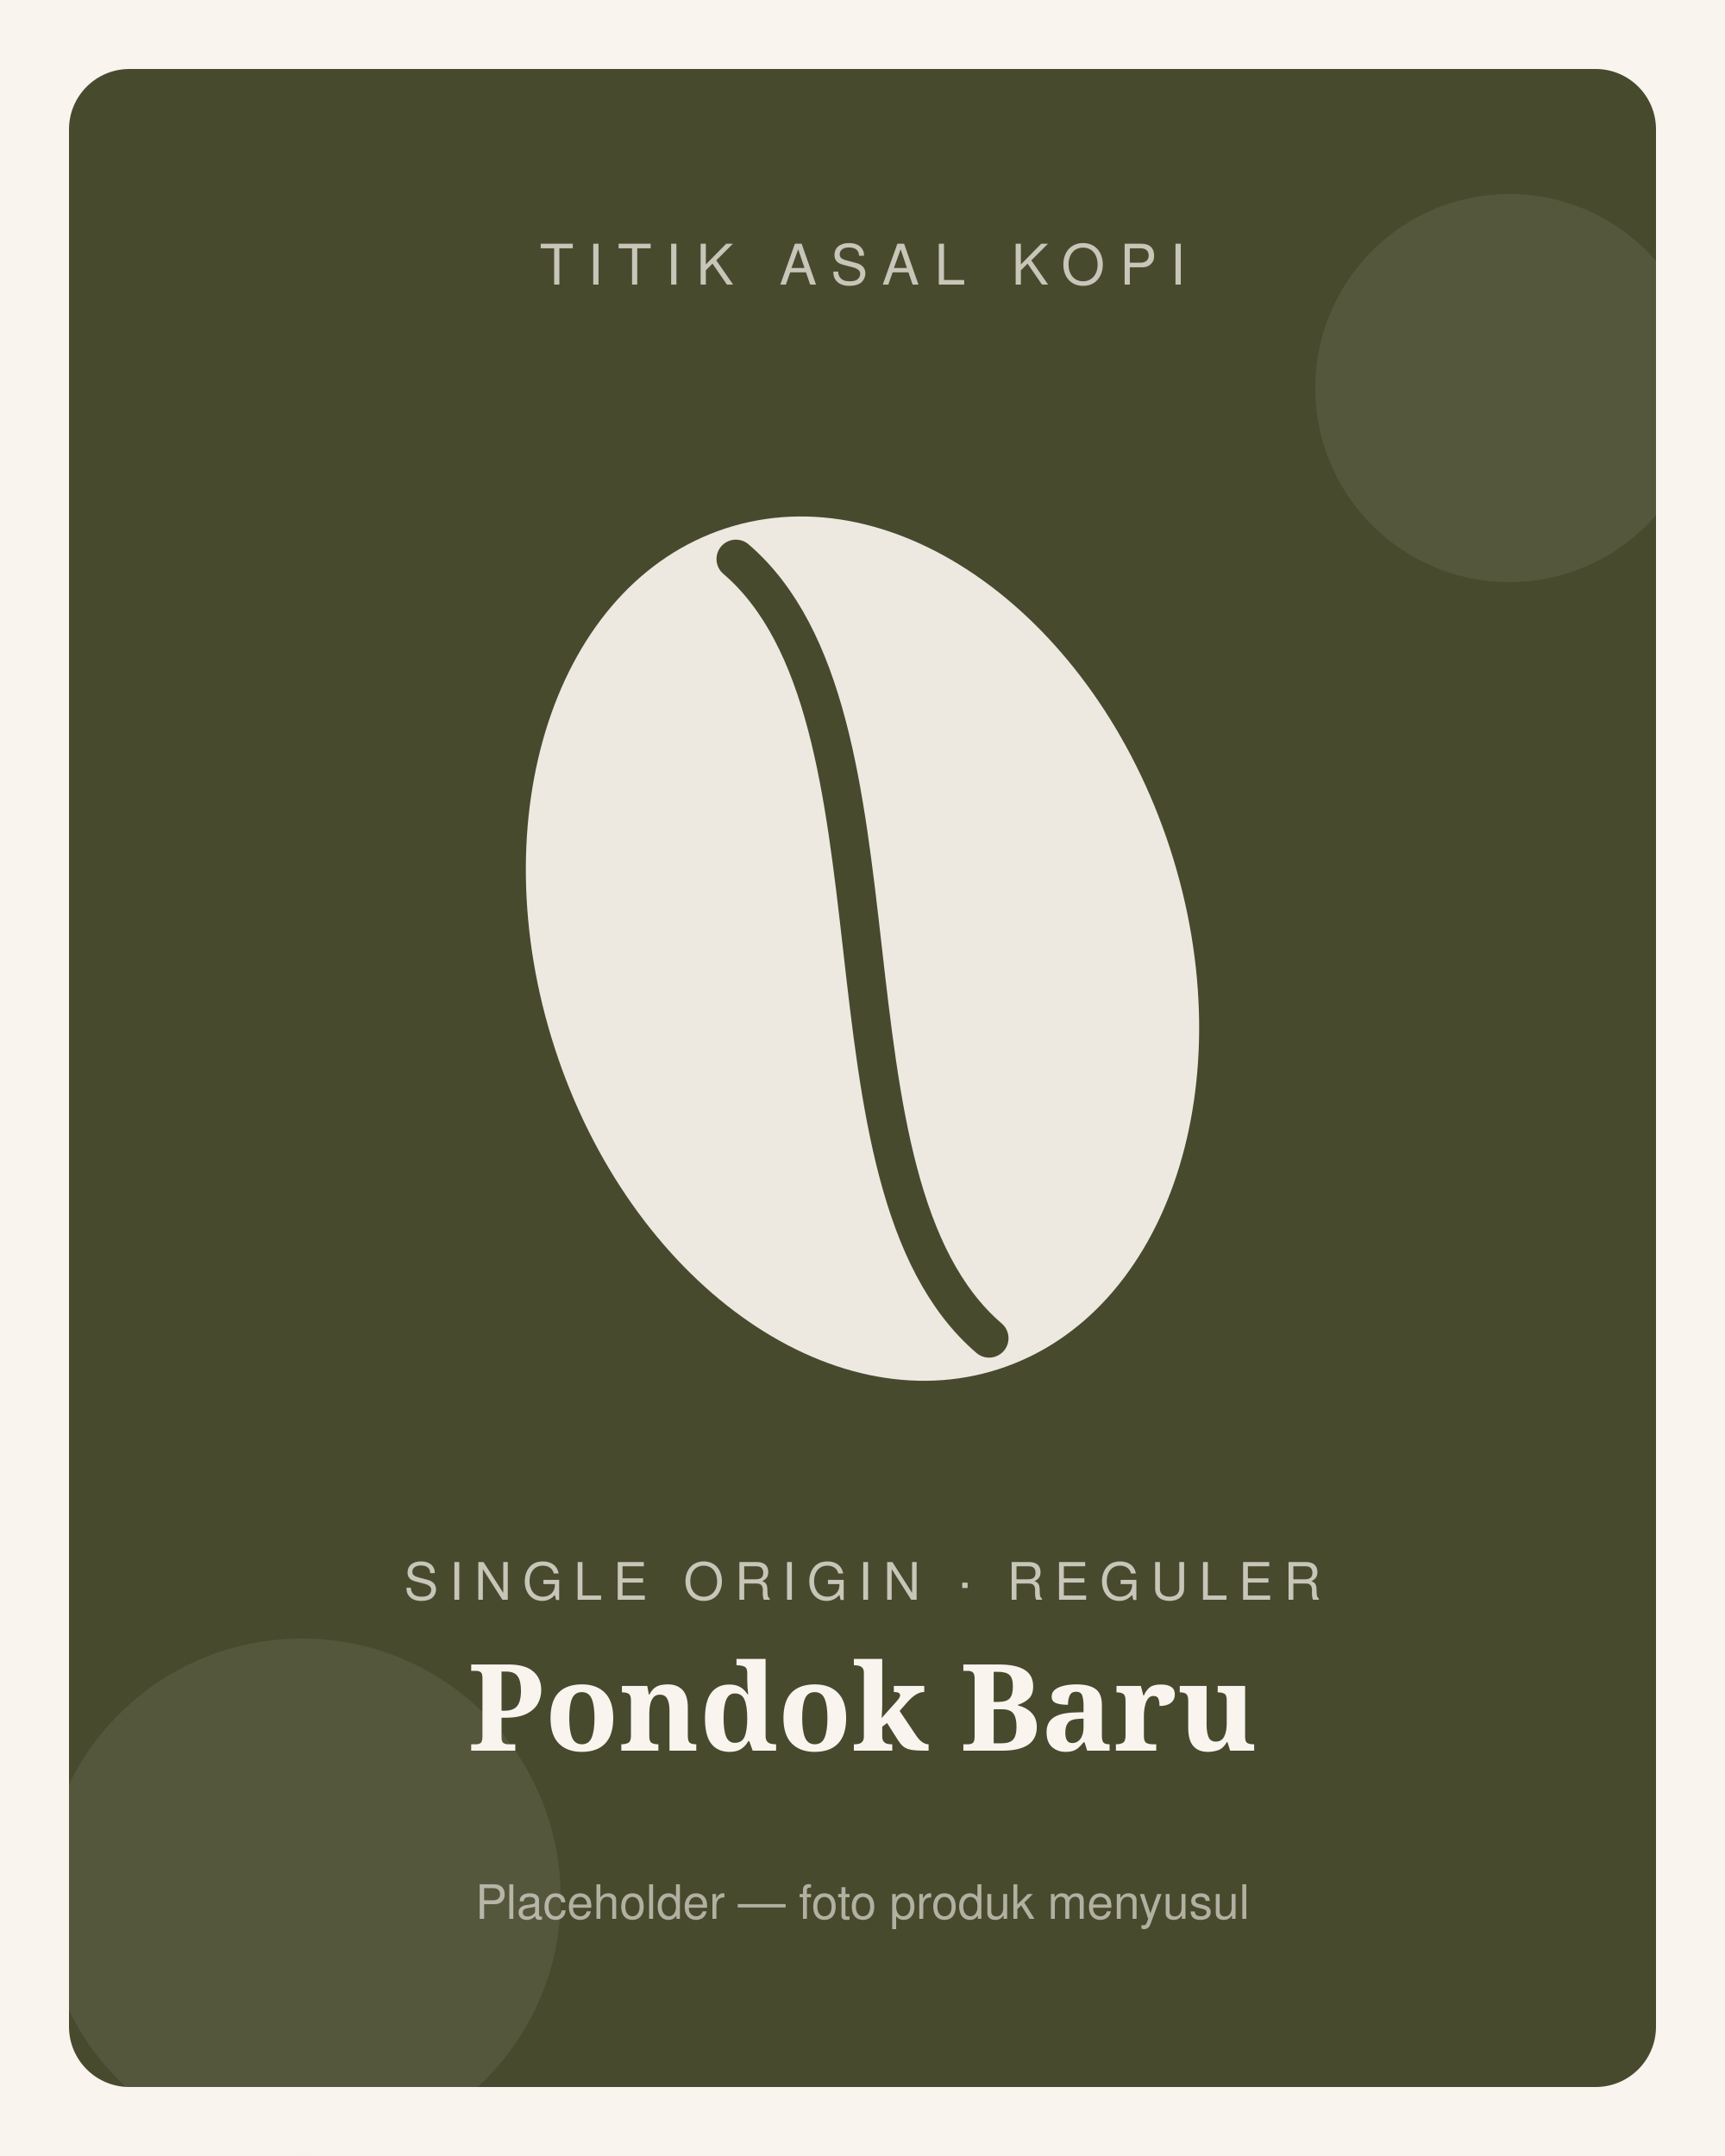
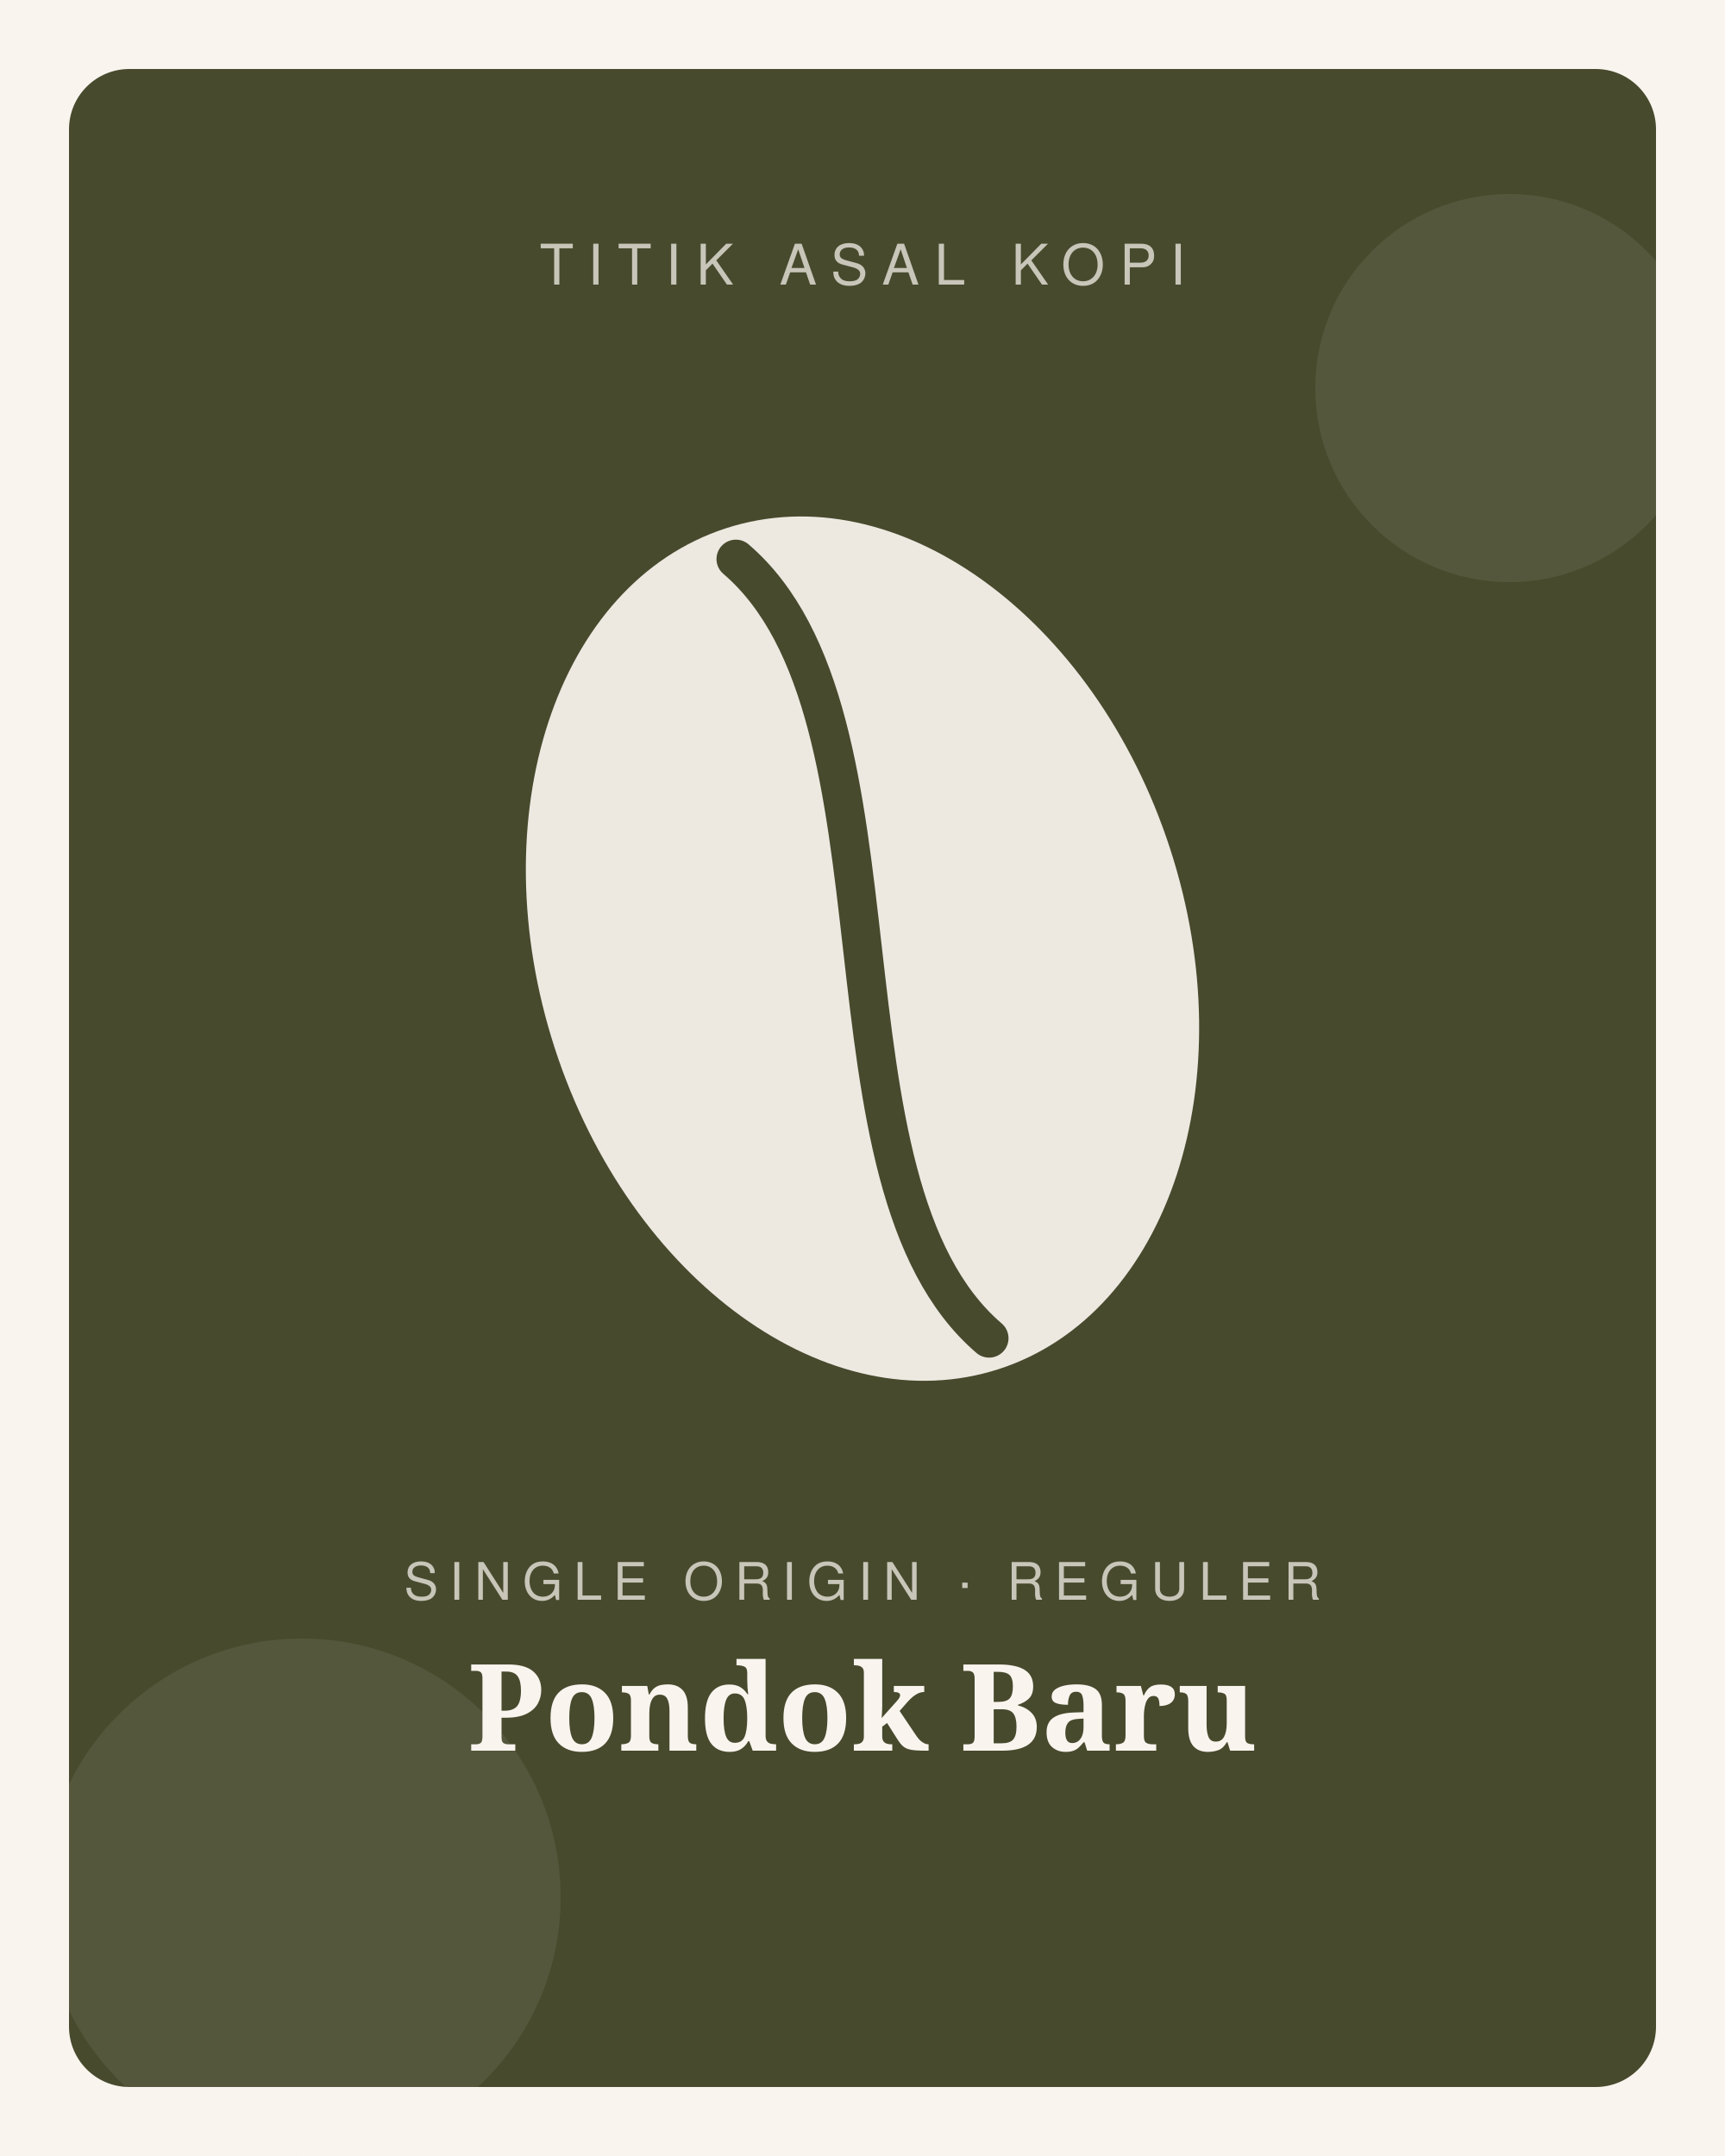
<svg xmlns="http://www.w3.org/2000/svg" viewBox="0 0 800 1000" width="800" height="1000" role="img" aria-label="Placeholder produk Pondok Baru">
  <rect width="800" height="1000" fill="#F9F4EE" />
  <rect x="32" y="32" width="736" height="936" rx="28" fill="#474A2D" />
  <g fill="#F9F4EE" opacity="0.08">
    <circle cx="140" cy="880" r="120" />
    <circle cx="700" cy="180" r="90" />
  </g>
  <text x="400" y="132" text-anchor="middle" fill="#F9F4EE" opacity="0.72" font-family="Barlow Condensed, Arial Narrow, Helvetica, sans-serif" font-size="26" letter-spacing="7">TITIK ASAL KOPI</text>
  <g transform="translate(400 440) rotate(-18)">
    <ellipse rx="150" ry="205" fill="#F9F4EE" opacity="0.93" />
    <path d="M0 -190 C58 -95 -58 95 0 190" fill="none" stroke="#474A2D" stroke-width="18" stroke-linecap="round" />
  </g>
  <text x="400" y="742" text-anchor="middle" fill="#F9F4EE" opacity="0.72" font-family="Barlow Condensed, Arial Narrow, Helvetica, sans-serif" font-size="24" letter-spacing="5">SINGLE ORIGIN · REGULER</text>
  <text x="400" y="812" text-anchor="middle" fill="#F9F4EE" font-family="Fraunces, Georgia, serif" font-size="56" font-weight="600">Pondok Baru</text>
-   <text x="400" y="890" text-anchor="middle" fill="#F9F4EE" opacity="0.6" font-family="Plus Jakarta Sans, Helvetica, Arial, sans-serif" font-size="22">Placeholder — foto produk menyusul</text>
</svg>
